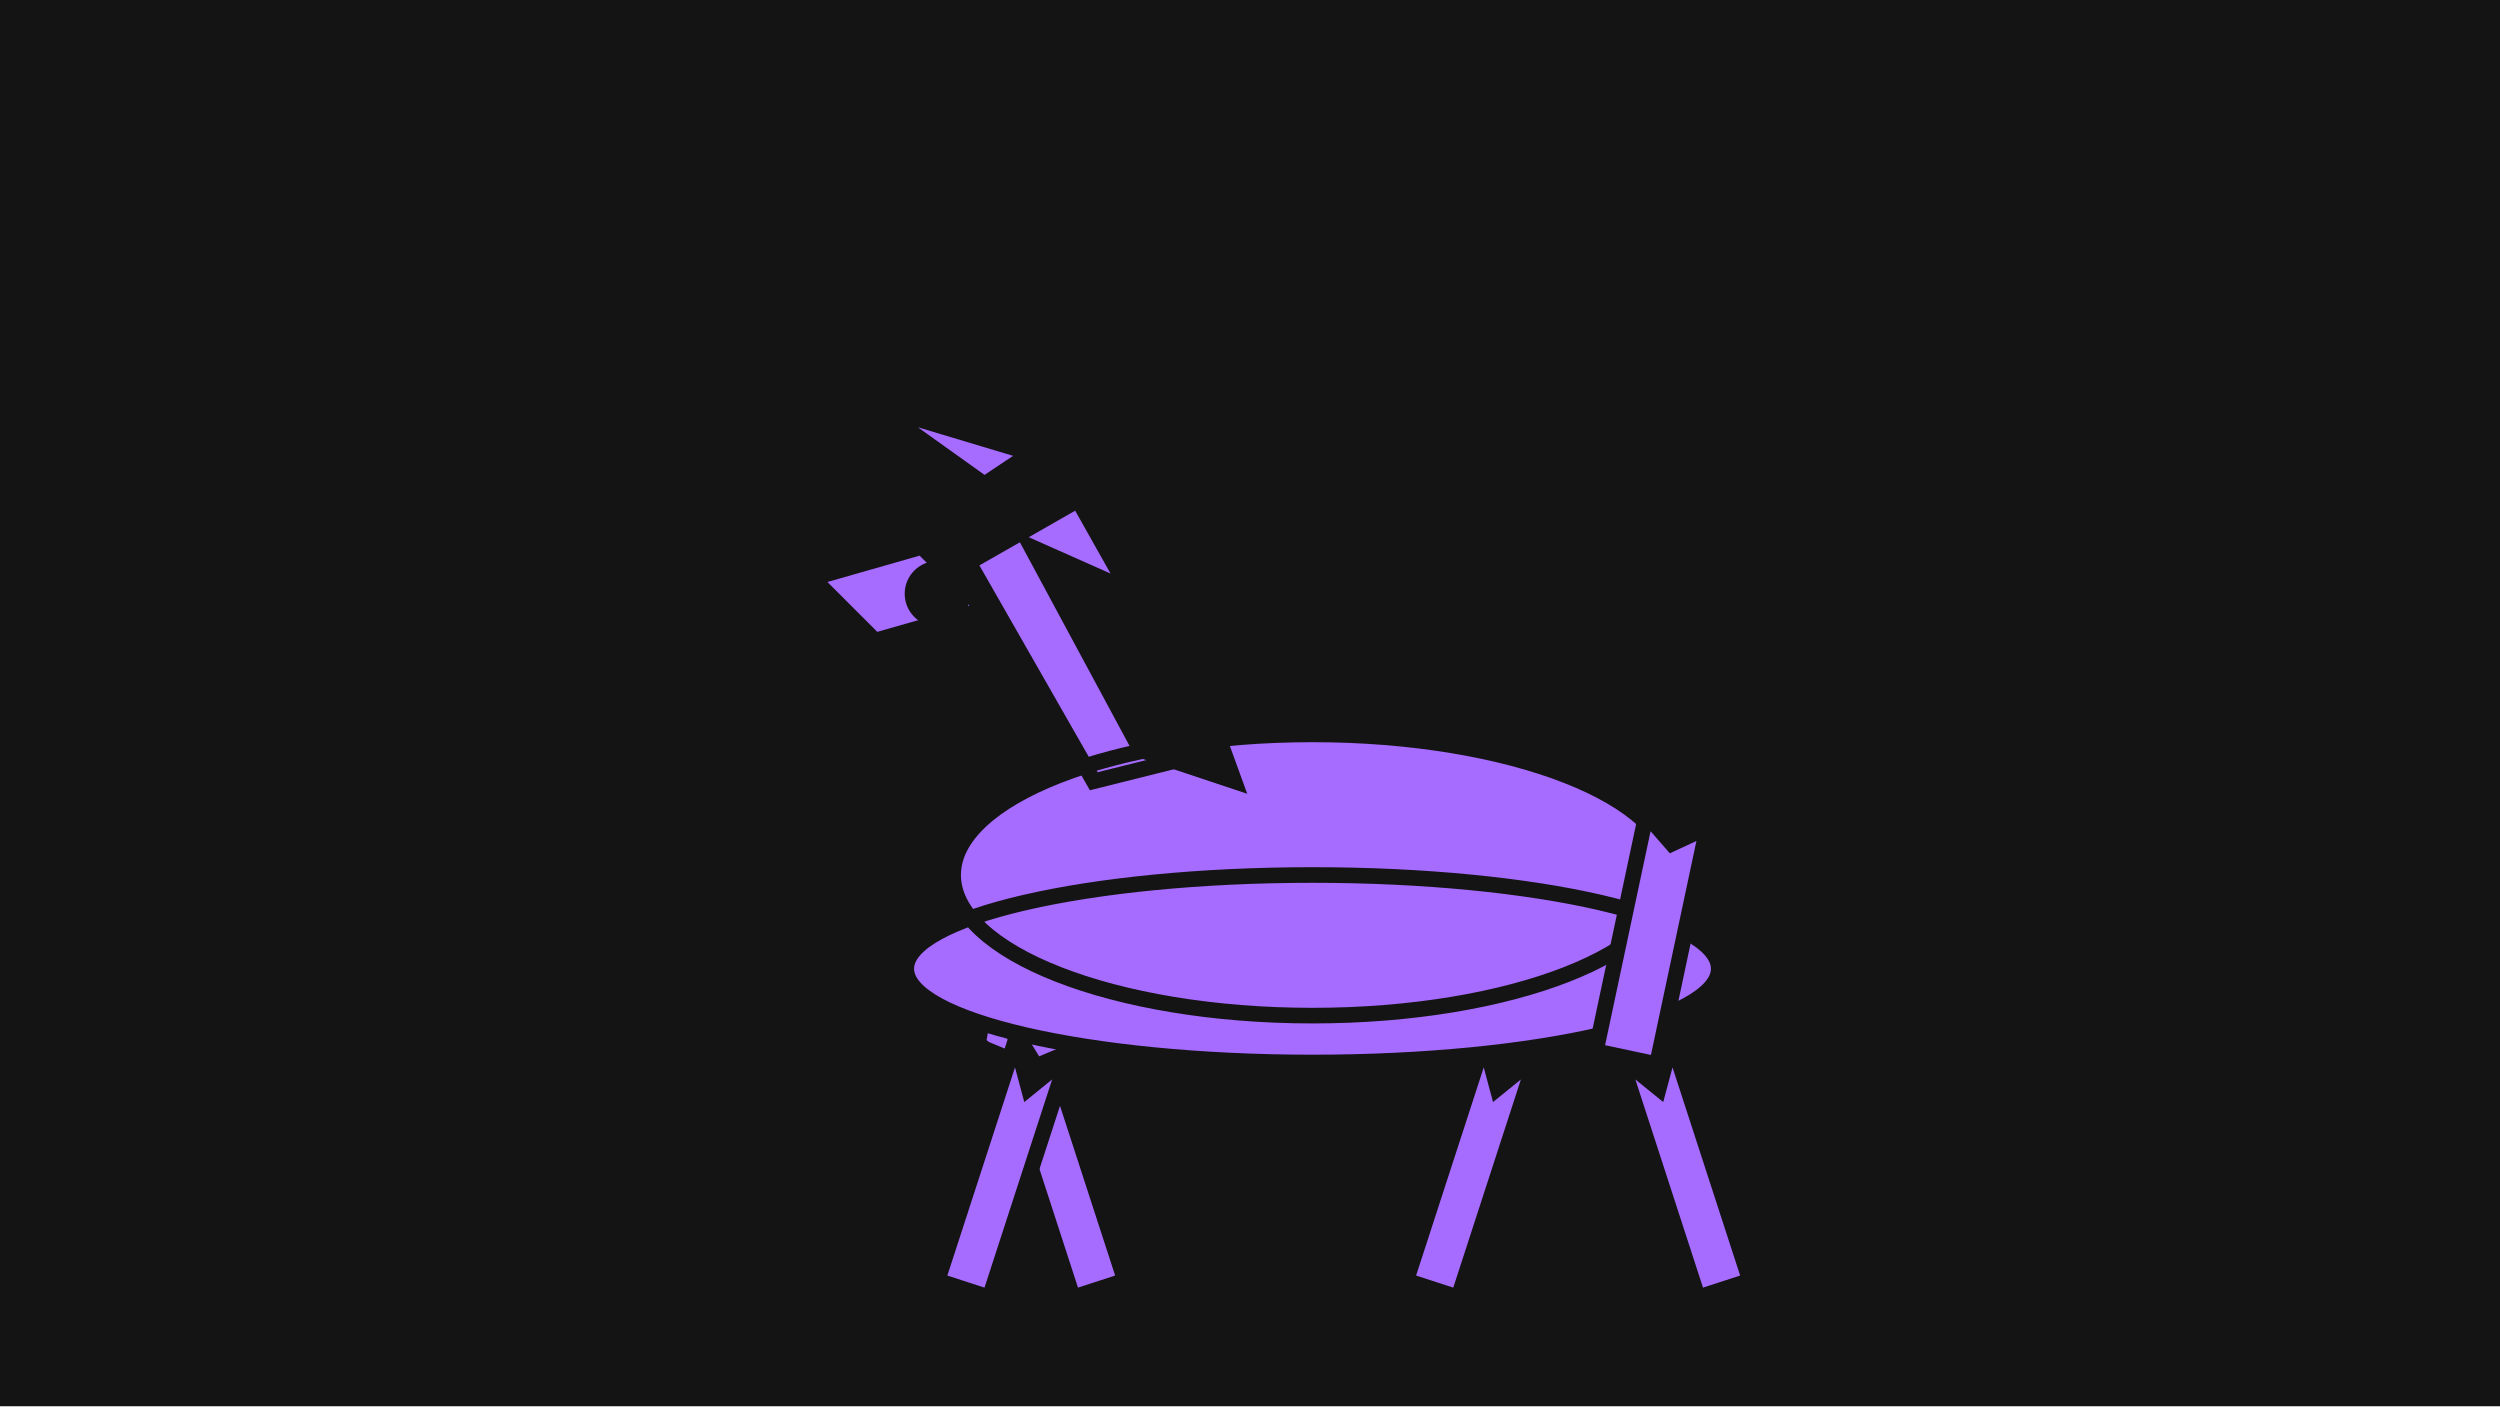
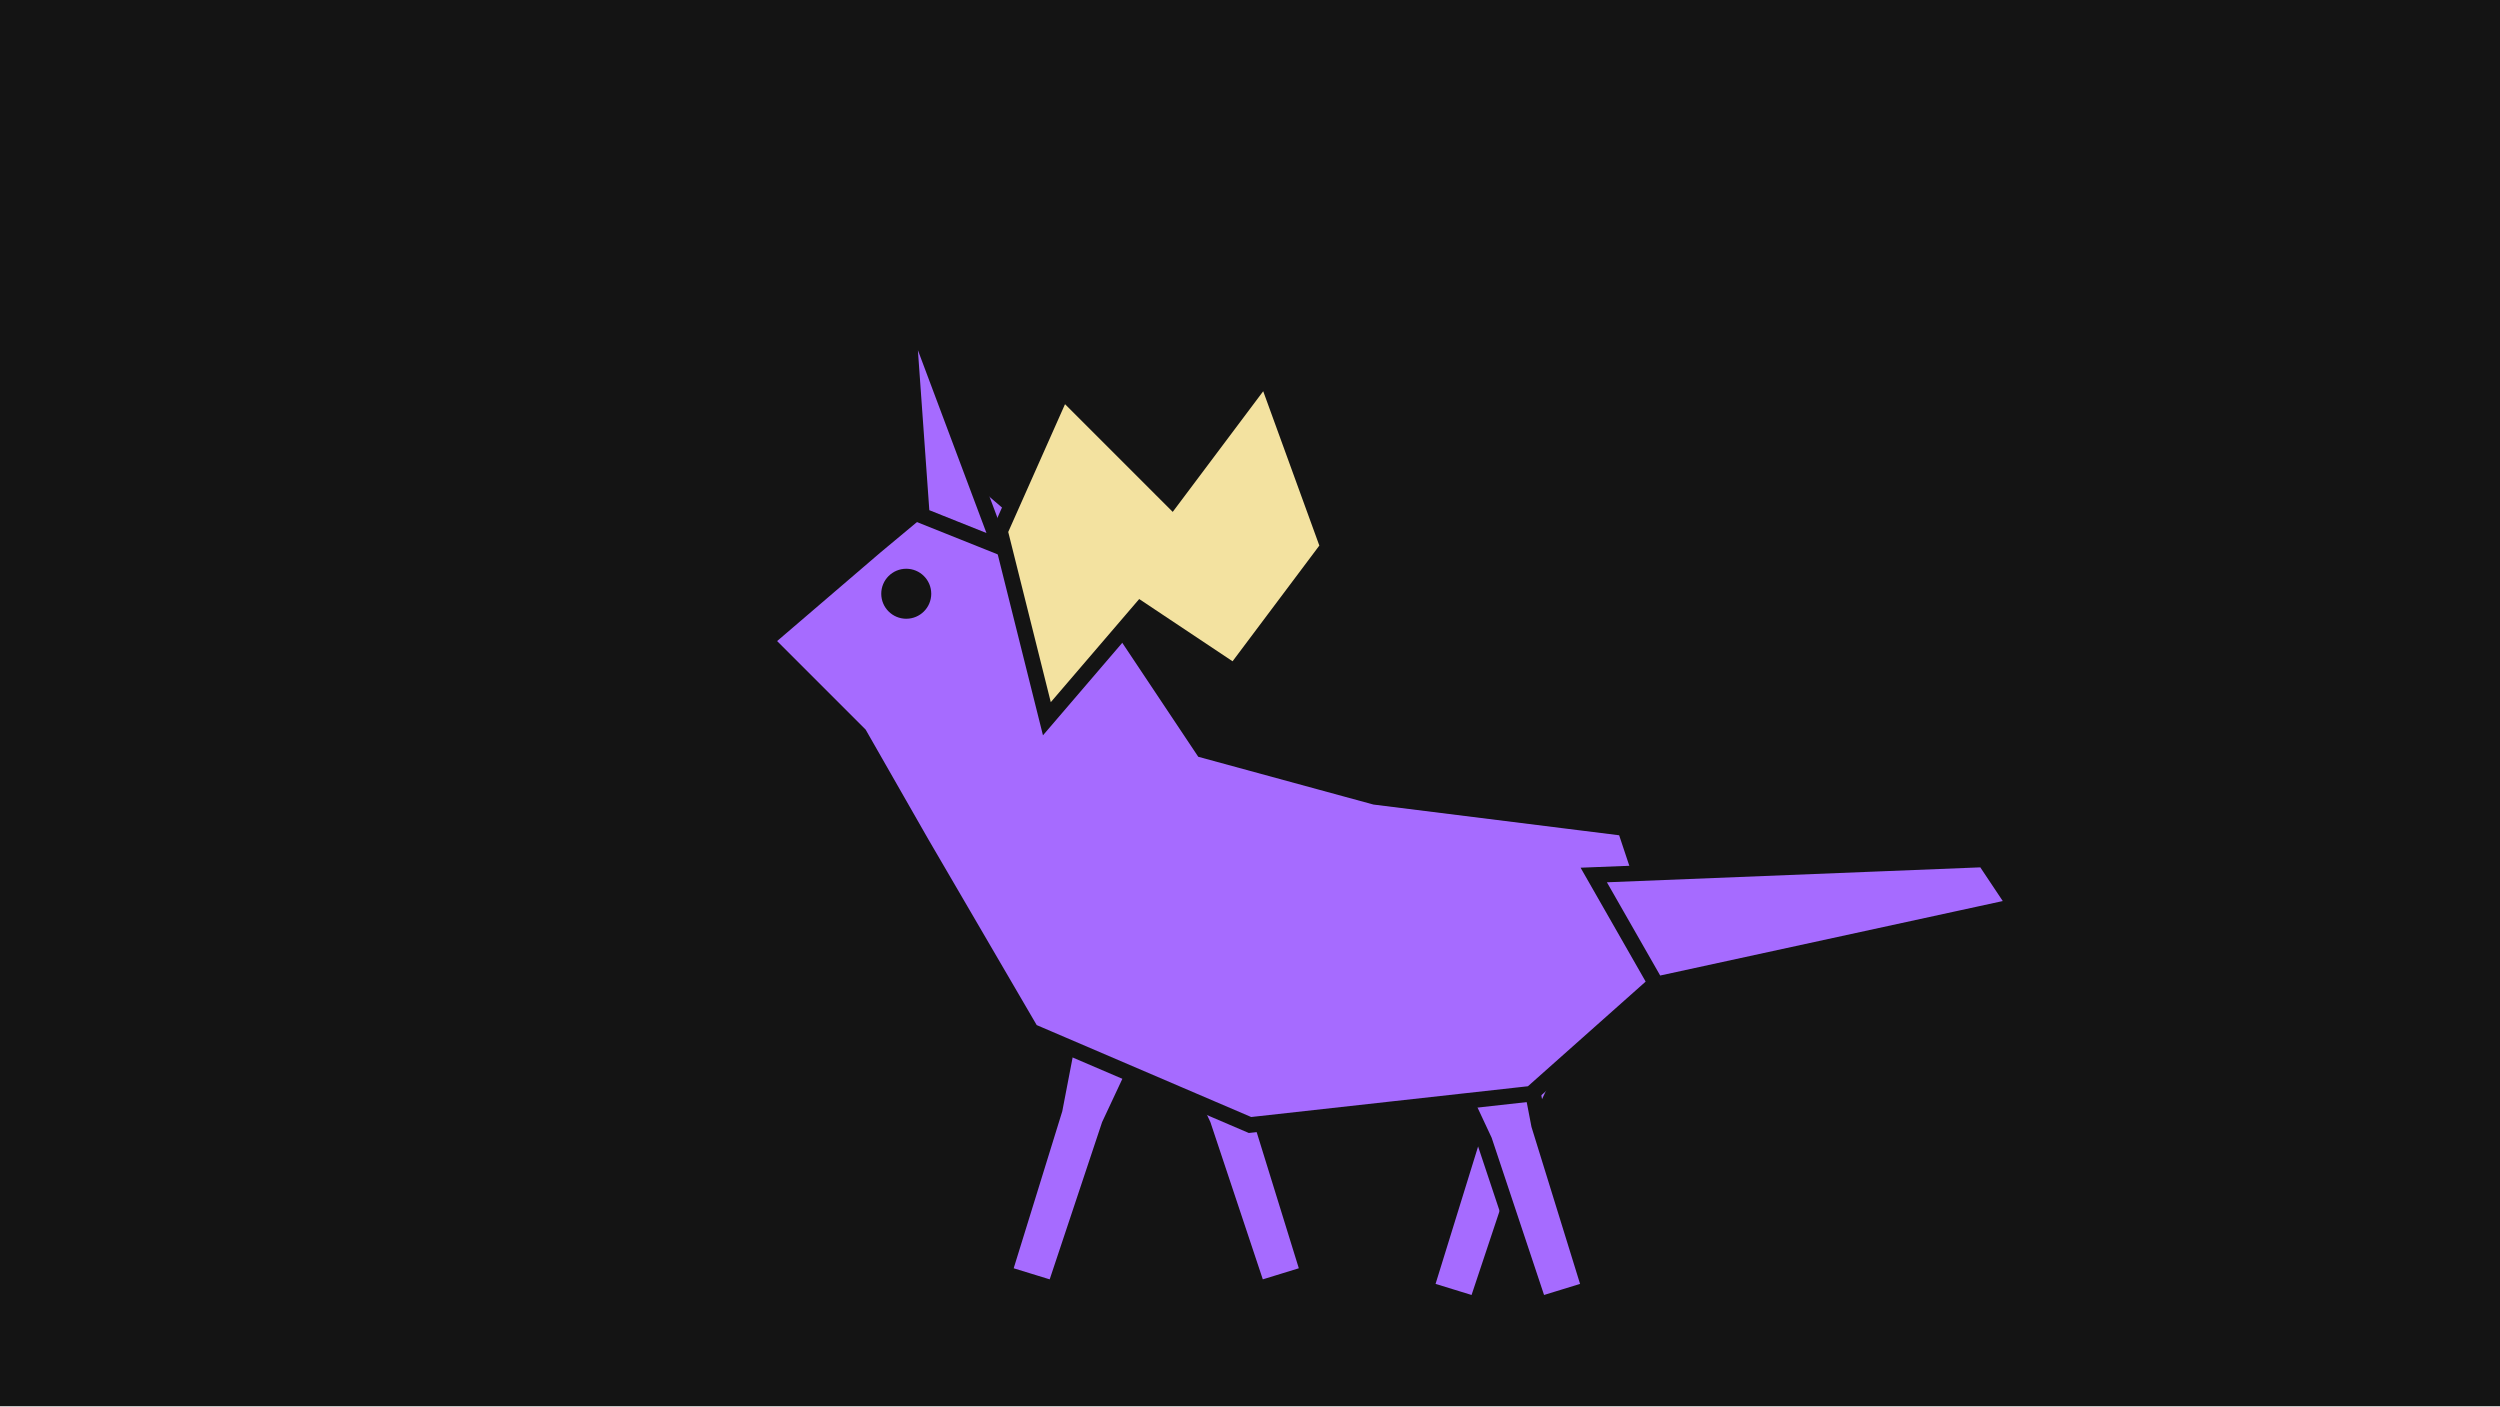
<svg xmlns="http://www.w3.org/2000/svg" width="320" height="180" viewBox="0 0 320 180">
  <g id="s-stage" fill="#141414">
    <path id="s-stage-shape" d="M 0 0 H 320 V 180 H 0 Z" />
  </g>
  <g id="s-character-unicorn" fill="#a66bff" stroke="#141414" stroke-width="2">
-     <path id="s-character-unicorn-shape" d="M 198.809 133.537 L 191.674 139.315 L 189.298 130.447 L 196.927 123.147 Z M 196.857 134.69 L 186.659 166.075 L 180.002 163.912 L 190.199 132.527 L 192.601 136.462 Z">
-       <animate attributeName="d" begin="0s" dur="0.8s" calcMode="spline" values="M 198.809 133.537 L 191.674 139.315 L 189.298 130.447 L 196.927 123.147 Z M 196.857 134.69 L 186.659 166.075 L 180.002 163.912 L 190.199 132.527 L 192.601 136.462 Z;M 201 132.3 L 196 140 L 191 132.3 L 196 123 Z M 199.5 134 L 199.5 167 L 192.5 167 L 192.5 134 L 196 137 Z;M 202.702 130.447 L 200.326 139.315 L 193.191 133.537 L 195.073 123.147 Z M 201.801 132.527 L 211.998 163.912 L 205.341 166.075 L 195.143 134.69 L 199.399 136.462 Z;M 201 132.3 L 196 140 L 191 132.3 L 196 123 Z M 199.5 134 L 199.5 167 L 192.5 167 L 192.5 134 L 196 137 Z;M 198.809 133.537 L 191.674 139.315 L 189.298 130.447 L 196.927 123.147 Z M 196.857 134.69 L 186.659 166.075 L 180.002 163.912 L 190.199 132.527 L 192.601 136.462 Z" keyTimes="0;0.261;0.522;0.783;1" keySplines="0.12 0 0.39 0;0.61 1 0.88 1;0.12 0 0.39 0;0.61 1 0.88 1" fill="remove" repeatCount="indefinite" />
+     <path id="s-character-unicorn-shape" d="M 194 118 L 207 122.5 L 196 146 L 189 167 L 182.5 165 L 189 144 Z">
+       <animate attributeName="d" begin="0s" dur="0.8s" calcMode="spline" values="M 194 118 L 207 122.5 L 196 146 L 189 167 L 182.5 165 L 189 144 Z;M 191 120 L 205 120 L 201.5 146 L 201.5 168 L 194.5 168 L 194.5 146 Z;M 189 122.5 L 202 118 L 207 144 L 213.5 165 L 207 167 L 200 146 Z;M 191 120 L 205 120 L 201.5 146 L 201.5 168 L 194.5 168 L 194.5 146 Z;M 194 118 L 207 122.5 L 196 146 L 189 167 L 182.5 165 L 189 144 Z" keyTimes="0;0.25;0.5;0.75;1" keySplines="0.8 0 1 0;0.61 1 0.88 1;0.12 0 0.39 0;0.61 1 0.88 1" fill="remove" repeatCount="indefinite" />
    </path>
  </g>
  <g id="s-character-unicorn-hr" fill="#a66bff" stroke="#141414" stroke-width="2">
-     <path id="s-character-unicorn-hr-shape" d="M 214.702 130.447 L 212.326 139.315 L 205.191 133.537 L 207.073 123.147 Z M 213.801 132.527 L 223.998 163.912 L 217.341 166.075 L 207.143 134.69 L 211.399 136.462 Z">
-       <animate attributeName="d" begin="0s" dur="0.8s" calcMode="spline" values="M 214.702 130.447 L 212.326 139.315 L 205.191 133.537 L 207.073 123.147 Z M 213.801 132.527 L 223.998 163.912 L 217.341 166.075 L 207.143 134.69 L 211.399 136.462 Z;M 213 132.3 L 208 140 L 203 132.3 L 208 123 Z M 211.5 134 L 211.5 167 L 204.5 167 L 204.5 134 L 208 137 Z;M 210.809 133.537 L 203.674 139.315 L 201.298 130.447 L 208.927 123.147 Z M 208.857 134.69 L 198.659 166.075 L 192.002 163.912 L 202.199 132.527 L 204.601 136.462 Z;M 213 132.3 L 208 140 L 203 132.3 L 208 123 Z M 211.5 134 L 211.5 167 L 204.5 167 L 204.5 134 L 208 137 Z;M 214.702 130.447 L 212.326 139.315 L 205.191 133.537 L 207.073 123.147 Z M 213.801 132.527 L 223.998 163.912 L 217.341 166.075 L 207.143 134.69 L 211.399 136.462 Z" keyTimes="0;0.261;0.522;0.783;1" keySplines="0.12 0 0.39 0;0.61 1 0.88 1;0.12 0 0.39 0;0.61 1 0.88 1" fill="remove" repeatCount="indefinite" />
+     <path id="s-character-unicorn-hr-shape" d="M 179 122.5 L 192 118 L 197 144 L 203.5 165 L 197 167 L 190 146 Z">
+       <animate attributeName="d" begin="0s" dur="0.8s" calcMode="spline" values="M 179 122.5 L 192 118 L 197 144 L 203.5 165 L 197 167 L 190 146 Z;M 181 120 L 195 120 L 191.5 146 L 191.5 168 L 184.5 168 L 184.5 146 Z;M 184 118 L 197 122.5 L 186 146 L 179 167 L 172.5 165 L 179 144 Z;M 181 120 L 195 120 L 191.5 146 L 191.5 168 L 184.5 168 L 184.5 146 Z;M 179 122.5 L 192 118 L 197 144 L 203.5 165 L 197 167 L 190 146 Z" keyTimes="0;0.25;0.5;0.75;1" keySplines="0.8 0 1 0;0.61 1 0.88 1;0.12 0 0.39 0;0.61 1 0.88 1" fill="remove" repeatCount="indefinite" />
    </path>
  </g>
  <g id="s-character-unicorn-fl" fill="#a66bff" stroke="#141414" stroke-width="2">
-     <path id="s-character-unicorn-fl-shape" d="M 134.702 130.447 L 132.326 139.315 L 125.192 133.537 L 127.073 123.147 Z M 133.801 132.527 L 143.998 163.912 L 137.341 166.075 L 127.143 134.69 L 131.399 136.462 Z">
-       <animate attributeName="d" begin="0s" dur="0.8s" calcMode="spline" values="M 134.702 130.447 L 132.326 139.315 L 125.192 133.537 L 127.073 123.147 Z M 133.801 132.527 L 143.998 163.912 L 137.341 166.075 L 127.143 134.69 L 131.399 136.462 Z;M 133 132.3 L 128 140 L 123 132.3 L 128 123 Z M 131.5 134 L 131.5 167 L 124.5 167 L 124.5 134 L 128 137 Z;M 130.809 133.537 L 123.674 139.315 L 121.298 130.447 L 128.927 123.147 Z M 128.857 134.69 L 118.659 166.075 L 112.002 163.912 L 122.199 132.527 L 124.601 136.462 Z;M 133 132.3 L 128 140 L 123 132.3 L 128 123 Z M 131.5 134 L 131.5 167 L 124.5 167 L 124.5 134 L 128 137 Z;M 134.702 130.447 L 132.326 139.315 L 125.192 133.537 L 127.073 123.147 Z M 133.801 132.527 L 143.998 163.912 L 137.341 166.075 L 127.143 134.69 L 131.399 136.462 Z" keyTimes="0;0.261;0.522;0.783;1" keySplines="0.12 0 0.39 0;0.61 1 0.88 1;0.12 0 0.39 0;0.61 1 0.88 1" fill="remove" repeatCount="indefinite" />
+     <path id="s-character-unicorn-fl-shape" d="M 143 120.5 L 156 116 L 161 142 L 167.5 163 L 161 165 L 154 144 Z">
+       <animate attributeName="d" begin="0s" dur="0.8s" calcMode="spline" values="M 143 120.5 L 156 116 L 161 142 L 167.5 163 L 161 165 L 154 144 Z;M 145 118 L 159 118 L 155.5 144 L 155.5 166 L 148.5 166 L 148.5 144 Z;M 148 116 L 161 120.5 L 150 144 L 143 165 L 136.5 163 L 143 142 Z;M 145 118 L 159 118 L 155.5 144 L 155.5 166 L 148.5 166 L 148.5 144 Z;M 143 120.5 L 156 116 L 161 142 L 167.5 163 L 161 165 L 154 144 Z" keyTimes="0;0.25;0.5;0.75;1" keySplines="0.8 0 1 0;0.61 1 0.88 1;0.12 0 0.39 0;0.61 1 0.88 1" fill="remove" repeatCount="indefinite" />
    </path>
  </g>
  <g id="s-character-unicorn-fr" fill="#a66bff" stroke="#141414" stroke-width="2">
-     <path id="s-character-unicorn-fr-shape" d="M 138.809 133.537 L 131.674 139.315 L 129.298 130.447 L 136.927 123.147 Z M 136.857 134.69 L 126.659 166.075 L 120.002 163.912 L 130.199 132.527 L 132.601 136.462 Z">
-       <animate attributeName="d" begin="0s" dur="0.8s" calcMode="spline" values="M 138.809 133.537 L 131.674 139.315 L 129.298 130.447 L 136.927 123.147 Z M 136.857 134.69 L 126.659 166.075 L 120.002 163.912 L 130.199 132.527 L 132.601 136.462 Z;M 141 132.3 L 136 140 L 131 132.3 L 136 123 Z M 139.5 134 L 139.5 167 L 132.5 167 L 132.5 134 L 136 137 Z;M 142.702 130.447 L 140.326 139.315 L 133.191 133.537 L 135.073 123.147 Z M 141.801 132.527 L 151.998 163.912 L 145.341 166.075 L 135.143 134.69 L 139.399 136.462 Z;M 141 132.3 L 136 140 L 131 132.3 L 136 123 Z M 139.5 134 L 139.5 167 L 132.5 167 L 132.5 134 L 136 137 Z;M 138.809 133.537 L 131.674 139.315 L 129.298 130.447 L 136.927 123.147 Z M 136.857 134.69 L 126.659 166.075 L 120.002 163.912 L 130.199 132.527 L 132.601 136.462 Z" keyTimes="0;0.261;0.522;0.783;1" keySplines="0.12 0 0.39 0;0.61 1 0.88 1;0.12 0 0.39 0;0.61 1 0.88 1" fill="remove" repeatCount="indefinite" />
+     <path id="s-character-unicorn-fr-shape" d="M 140 116 L 153 120.5 L 142 144 L 135 165 L 128.5 163 L 135 142 Z">
+       <animate attributeName="d" begin="0s" dur="0.8s" calcMode="spline" values="M 140 116 L 153 120.5 L 142 144 L 135 165 L 128.5 163 L 135 142 Z;M 137 118 L 151 118 L 147.5 144 L 147.5 166 L 140.5 166 L 140.5 144 Z;M 135 120.5 L 148 116 L 153 142 L 159.5 163 L 153 165 L 146 144 Z;M 137 118 L 151 118 L 147.5 144 L 147.5 166 L 140.5 166 L 140.5 144 Z;M 140 116 L 153 120.5 L 142 144 L 135 165 L 128.5 163 L 135 142 Z" keyTimes="0;0.25;0.5;0.75;1" keySplines="0.8 0 1 0;0.61 1 0.88 1;0.12 0 0.39 0;0.61 1 0.88 1" fill="remove" repeatCount="indefinite" />
    </path>
  </g>
  <g id="s-character-unicorn-body" fill="#a66bff" stroke="#141414" stroke-width="2">
-     <path id="s-character-unicorn-body-shape" d="M 168 94 C 193.405 94 214 102.059 214 112 C 214 121.941 193.405 130 168 130 C 142.595 130 122 121.941 122 112 C 122 102.059 142.595 94 168 94 Z M 168 112 C 196.719 112 220 117.373 220 124 C 220 130.627 196.719 136 168 136 C 139.281 136 116 130.627 116 124 C 116 117.373 139.281 112 168 112 Z M 140 100 L 124 72 L 138 64 L 156 96 Z M 126 62 L 112 52 L 132 58 Z M 126 78 L 112 82 L 104 74 L 118 70 Z">
-       <animate attributeName="d" begin="0s" dur="0.8s" calcMode="spline" values="M 168 94 C 193.405 94 214 102.059 214 112 C 214 121.941 193.405 130 168 130 C 142.595 130 122 121.941 122 112 C 122 102.059 142.595 94 168 94 Z M 168 112 C 196.719 112 220 117.373 220 124 C 220 130.627 196.719 136 168 136 C 139.281 136 116 130.627 116 124 C 116 117.373 139.281 112 168 112 Z M 140 100 L 124 72 L 138 64 L 156 96 Z M 126 62 L 112 52 L 132 58 Z M 126 78 L 112 82 L 104 74 L 118 70 Z;M 168 95.5 C 193.405 95.5 214 103.559 214 113.5 C 214 123.441 193.405 131.5 168 131.5 C 142.595 131.5 122 123.441 122 113.5 C 122 103.559 142.595 95.5 168 95.5 Z M 168 113.5 C 196.719 113.5 220 118.873 220 125.5 C 220 132.127 196.719 137.5 168 137.5 C 139.281 137.5 116 132.127 116 125.5 C 116 118.873 139.281 113.5 168 113.5 Z M 140 101.5 L 124 73.5 L 138 65.5 L 156 97.5 Z M 126 63.5 L 112 53.5 L 132 59.5 Z M 126 79.5 L 112 83.5 L 104 75.5 L 118 71.5 Z;M 168 94 C 193.405 94 214 102.059 214 112 C 214 121.941 193.405 130 168 130 C 142.595 130 122 121.941 122 112 C 122 102.059 142.595 94 168 94 Z M 168 112 C 196.719 112 220 117.373 220 124 C 220 130.627 196.719 136 168 136 C 139.281 136 116 130.627 116 124 C 116 117.373 139.281 112 168 112 Z M 140 100 L 124 72 L 138 64 L 156 96 Z M 126 62 L 112 52 L 132 58 Z M 126 78 L 112 82 L 104 74 L 118 70 Z;M 168 92.5 C 193.405 92.5 214 100.559 214 110.5 C 214 120.441 193.405 128.5 168 128.5 C 142.595 128.5 122 120.441 122 110.5 C 122 100.559 142.595 92.5 168 92.5 Z M 168 110.5 C 196.719 110.5 220 115.873 220 122.5 C 220 129.127 196.719 134.5 168 134.5 C 139.281 134.5 116 129.127 116 122.5 C 116 115.873 139.281 110.5 168 110.5 Z M 140 98.5 L 124 70.5 L 138 62.5 L 156 94.5 Z M 126 60.5 L 112 50.5 L 132 56.5 Z M 126 76.5 L 112 80.5 L 104 72.5 L 118 68.5 Z;M 168 94 C 193.405 94 214 102.059 214 112 C 214 121.941 193.405 130 168 130 C 142.595 130 122 121.941 122 112 C 122 102.059 142.595 94 168 94 Z M 168 112 C 196.719 112 220 117.373 220 124 C 220 130.627 196.719 136 168 136 C 139.281 136 116 130.627 116 124 C 116 117.373 139.281 112 168 112 Z M 140 100 L 124 72 L 138 64 L 156 96 Z M 126 62 L 112 52 L 132 58 Z M 126 78 L 112 82 L 104 74 L 118 70 Z" keyTimes="0;0.261;0.522;0.783;1" keySplines="0.61 1 0.88 1;0.12 0 0.39 0;0.61 1 0.88 1;0.12 0 0.39 0" fill="remove" repeatCount="indefinite" />
-     </path>
+     <path id="s-character-unicorn-body-shape" d="M 98 82 L 112 70 L 124 60 L 138 72 L 154 96 L 176 102 L 208 106 L 214 124 L 196 140 L 160 144 L 132 132 L 118 108 L 110 94 Z" />
  </g>
-   <g id="s-character-unicorn-mane" fill="#141414" stroke="#141414" stroke-width="2">
-     <path id="s-character-unicorn-mane-shape" d="M 146 96 L 132 70 L 150 78 L 158 100 Z">
-       <animate attributeName="d" begin="0s" dur="0.8s" calcMode="spline" values="M 146 96 L 132 70 L 150 78 L 158 100 Z;M 146 97.5 L 132 71.5 L 150 79.5 L 158 101.5 Z;M 146 96 L 132 70 L 150 78 L 158 100 Z;M 146 94.5 L 132 68.5 L 150 76.5 L 158 98.5 Z;M 146 96 L 132 70 L 150 78 L 158 100 Z" keyTimes="0;0.261;0.522;0.783;1" keySplines="0.61 1 0.88 1;0.12 0 0.39 0;0.61 1 0.88 1;0.12 0 0.39 0" fill="remove" repeatCount="indefinite" />
-     </path>
+   <g id="s-character-unicorn-mane" fill="#f3e2a0" stroke="#141414" stroke-width="2">
+     <path id="s-character-unicorn-mane-shape" d="M 128 68 L 136 50 L 150 64 L 162 48 L 170 70 L 158 86 L 146 78 L 134 92 Z" />
+   </g>
+   <g id="s-character-unicorn-horn" fill="#a66bff" stroke="#141414" stroke-width="2">
+     <path id="s-character-unicorn-horn-shape" d="M 116 38 L 128 70 L 118 66 Z" />
+   </g>
+   <g id="s-character-unicorn-tail" fill="#a66bff" stroke="#141414" stroke-width="2">
+     <path id="s-character-unicorn-tail-shape" d="M 254 110 L 258 116 L 212 126 L 204 112 Z" />
  </g>
  <g id="s-character-unicorn-face" fill="#141414" stroke="#141414" stroke-width="2">
-     <path id="s-character-unicorn-face-shape" d="M 120 72.8 C 121.767 72.8 123.2 74.233 123.2 76 C 123.2 77.767 121.767 79.2 120 79.2 C 118.233 79.2 116.8 77.767 116.8 76 C 116.8 74.233 118.233 72.8 120 72.8 Z">
-       <animate attributeName="d" begin="0s" dur="0.8s" calcMode="spline" values="M 120 72.8 C 121.767 72.8 123.2 74.233 123.2 76 C 123.2 77.767 121.767 79.2 120 79.2 C 118.233 79.2 116.8 77.767 116.8 76 C 116.8 74.233 118.233 72.8 120 72.8 Z;M 120 74.3 C 121.767 74.3 123.2 75.733 123.2 77.5 C 123.2 79.267 121.767 80.7 120 80.7 C 118.233 80.7 116.8 79.267 116.8 77.5 C 116.8 75.733 118.233 74.3 120 74.3 Z;M 120 72.8 C 121.767 72.8 123.2 74.233 123.2 76 C 123.2 77.767 121.767 79.2 120 79.2 C 118.233 79.2 116.8 77.767 116.8 76 C 116.8 74.233 118.233 72.8 120 72.8 Z;M 120 71.3 C 121.767 71.3 123.2 72.733 123.2 74.5 C 123.2 76.267 121.767 77.7 120 77.7 C 118.233 77.7 116.8 76.267 116.8 74.5 C 116.8 72.733 118.233 71.3 120 71.3 Z;M 120 72.8 C 121.767 72.8 123.2 74.233 123.2 76 C 123.2 77.767 121.767 79.2 120 79.2 C 118.233 79.2 116.8 77.767 116.8 76 C 116.8 74.233 118.233 72.8 120 72.8 Z" keyTimes="0;0.261;0.522;0.783;1" keySplines="0.61 1 0.88 1;0.12 0 0.39 0;0.61 1 0.88 1;0.12 0 0.39 0" fill="remove" repeatCount="indefinite" />
-     </path>
-   </g>
-   <g id="s-character-unicorn-tail" fill="#a66bff" stroke="#141414" stroke-width="2">
-     <path id="s-character-unicorn-tail-shape" d="M 218.536 105.897 L 212.091 136.22 L 204.266 134.556 L 210.711 104.234 L 214 108 Z">
-       <animate attributeName="d" begin="0s" dur="0.8s" calcMode="spline" values="M 218.536 105.897 L 212.091 136.22 L 204.266 134.556 L 210.711 104.234 L 214 108 Z;M 218 105 L 218 136 L 210 136 L 210 105 L 214 108 Z;M 217.289 104.234 L 223.734 134.556 L 215.909 136.22 L 209.464 105.897 L 214 108 Z;M 218 105 L 218 136 L 210 136 L 210 105 L 214 108 Z;M 218.536 105.897 L 212.091 136.22 L 204.266 134.556 L 210.711 104.234 L 214 108 Z" keyTimes="0;0.261;0.522;0.783;1" keySplines="0.12 0 0.39 0;0.61 1 0.88 1;0.12 0 0.39 0;0.61 1 0.88 1" fill="remove" repeatCount="indefinite" />
-     </path>
+     <path id="s-character-unicorn-face-shape" d="M 118.2 76 C 118.2 77.215 117.215 78.2 116 78.2 C 114.785 78.2 113.8 77.215 113.8 76 C 113.8 74.785 114.785 73.8 116 73.8 C 117.215 73.8 118.2 74.785 118.2 76 Z" />
  </g>
</svg>
